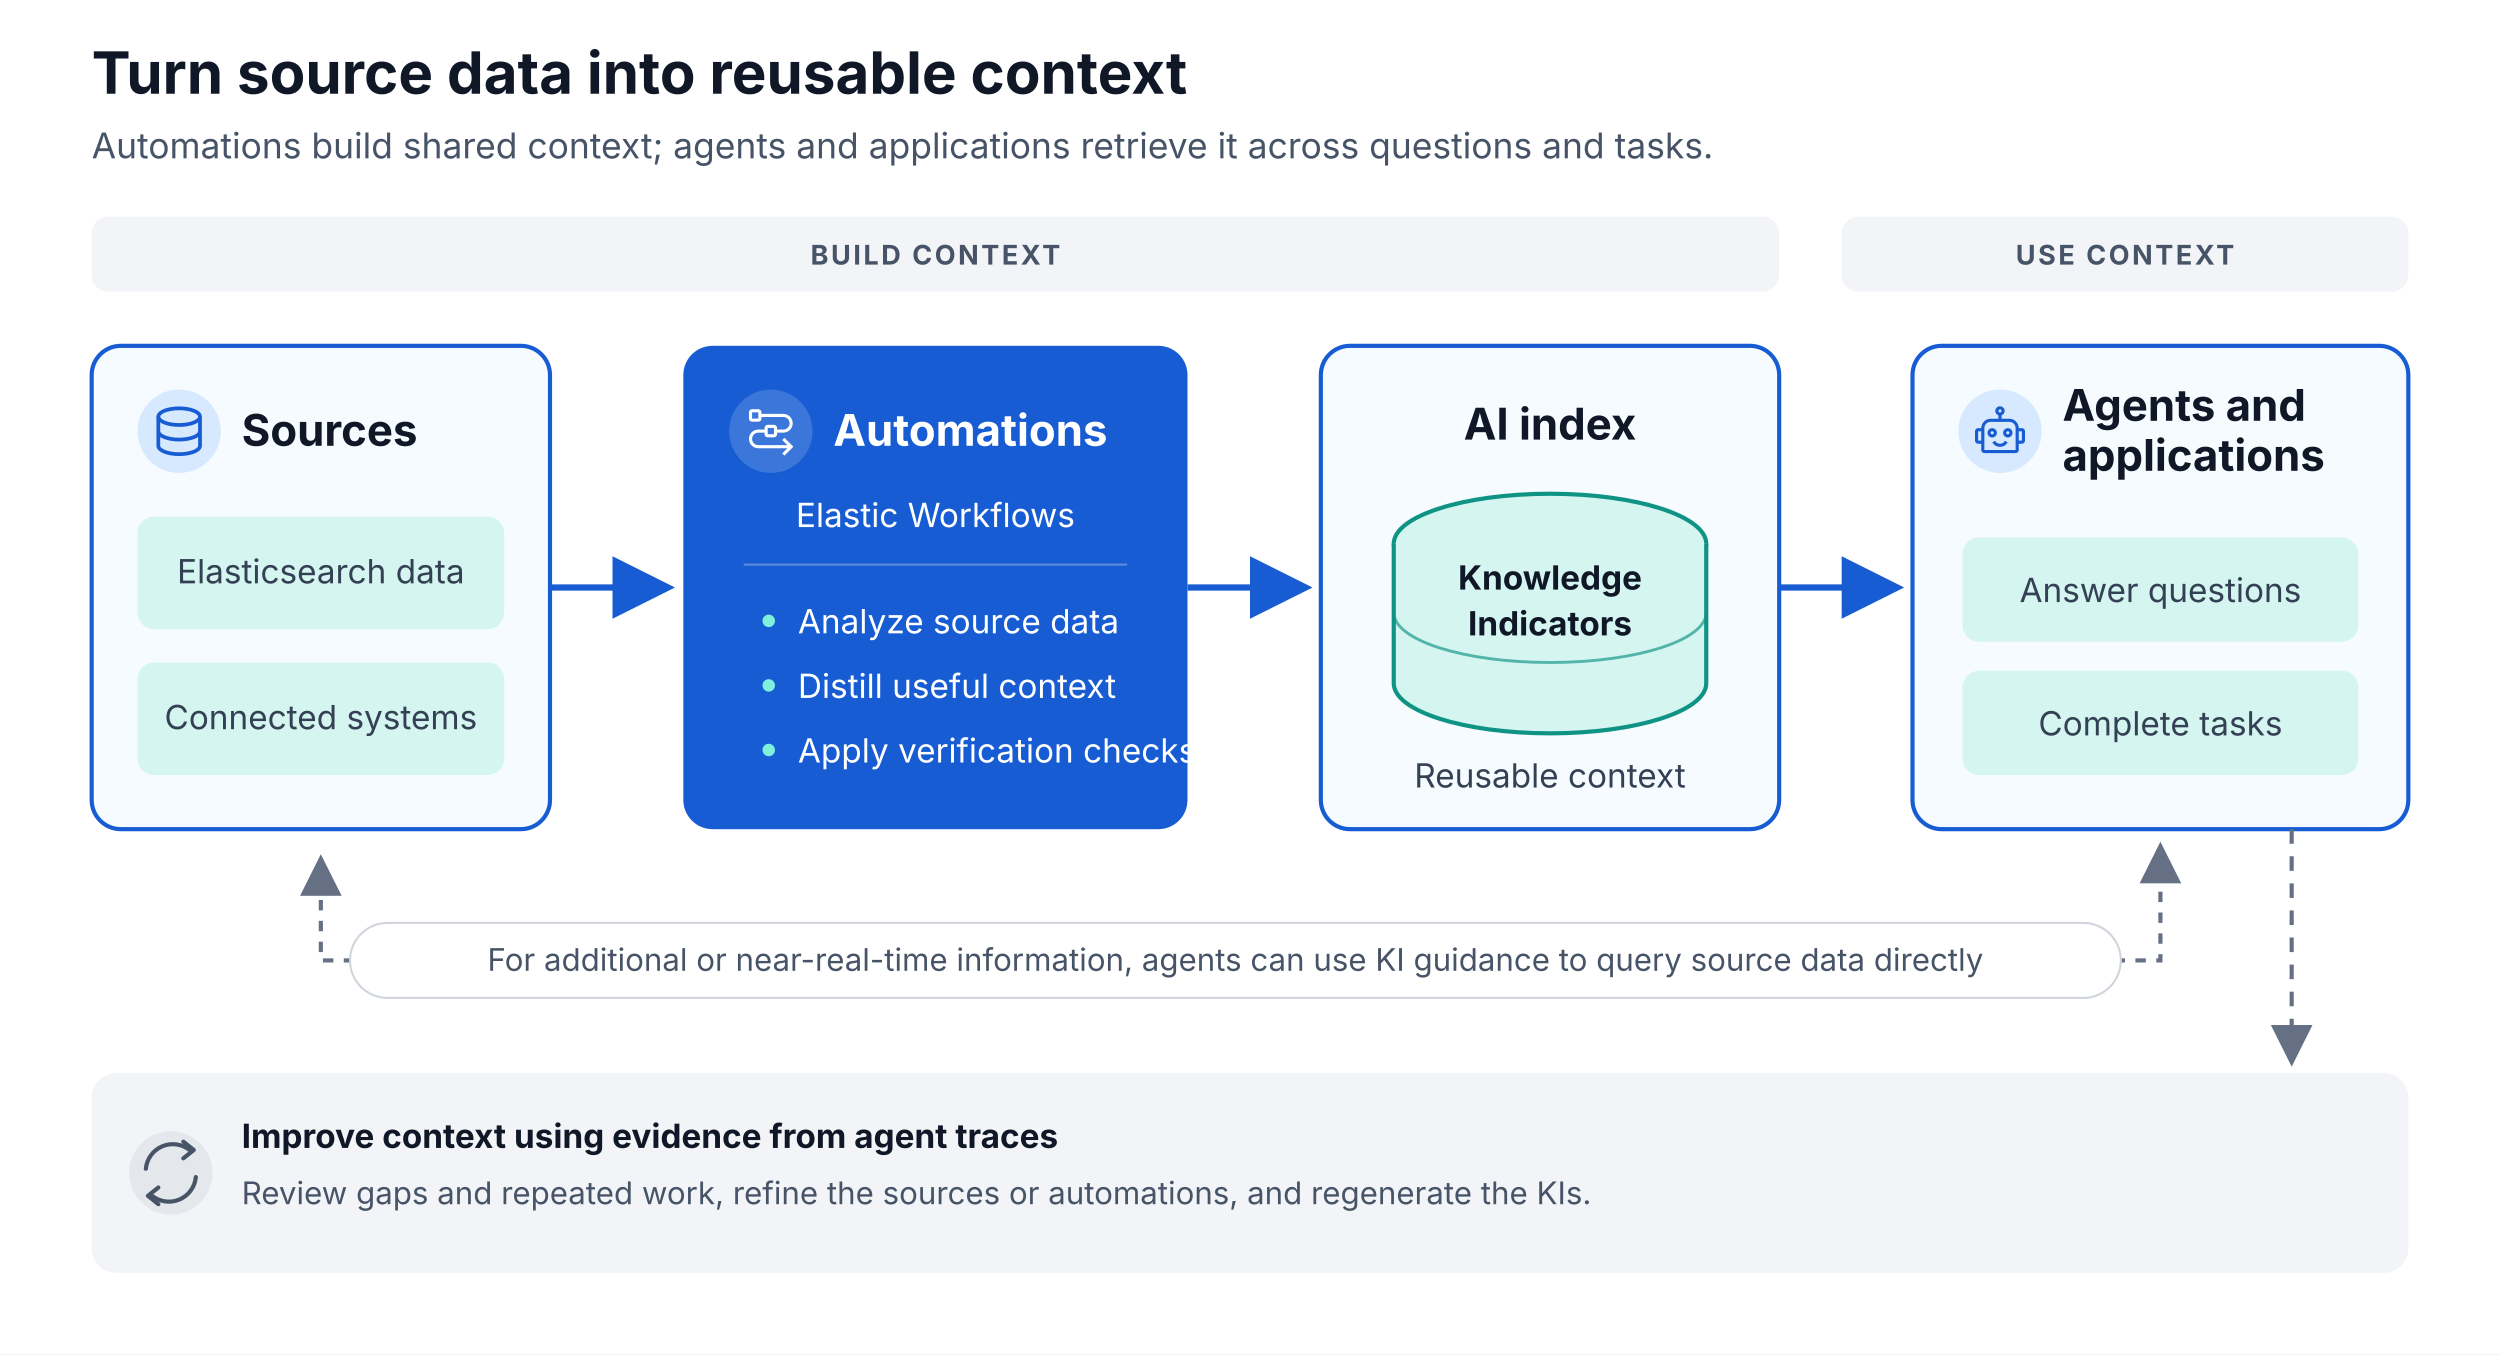
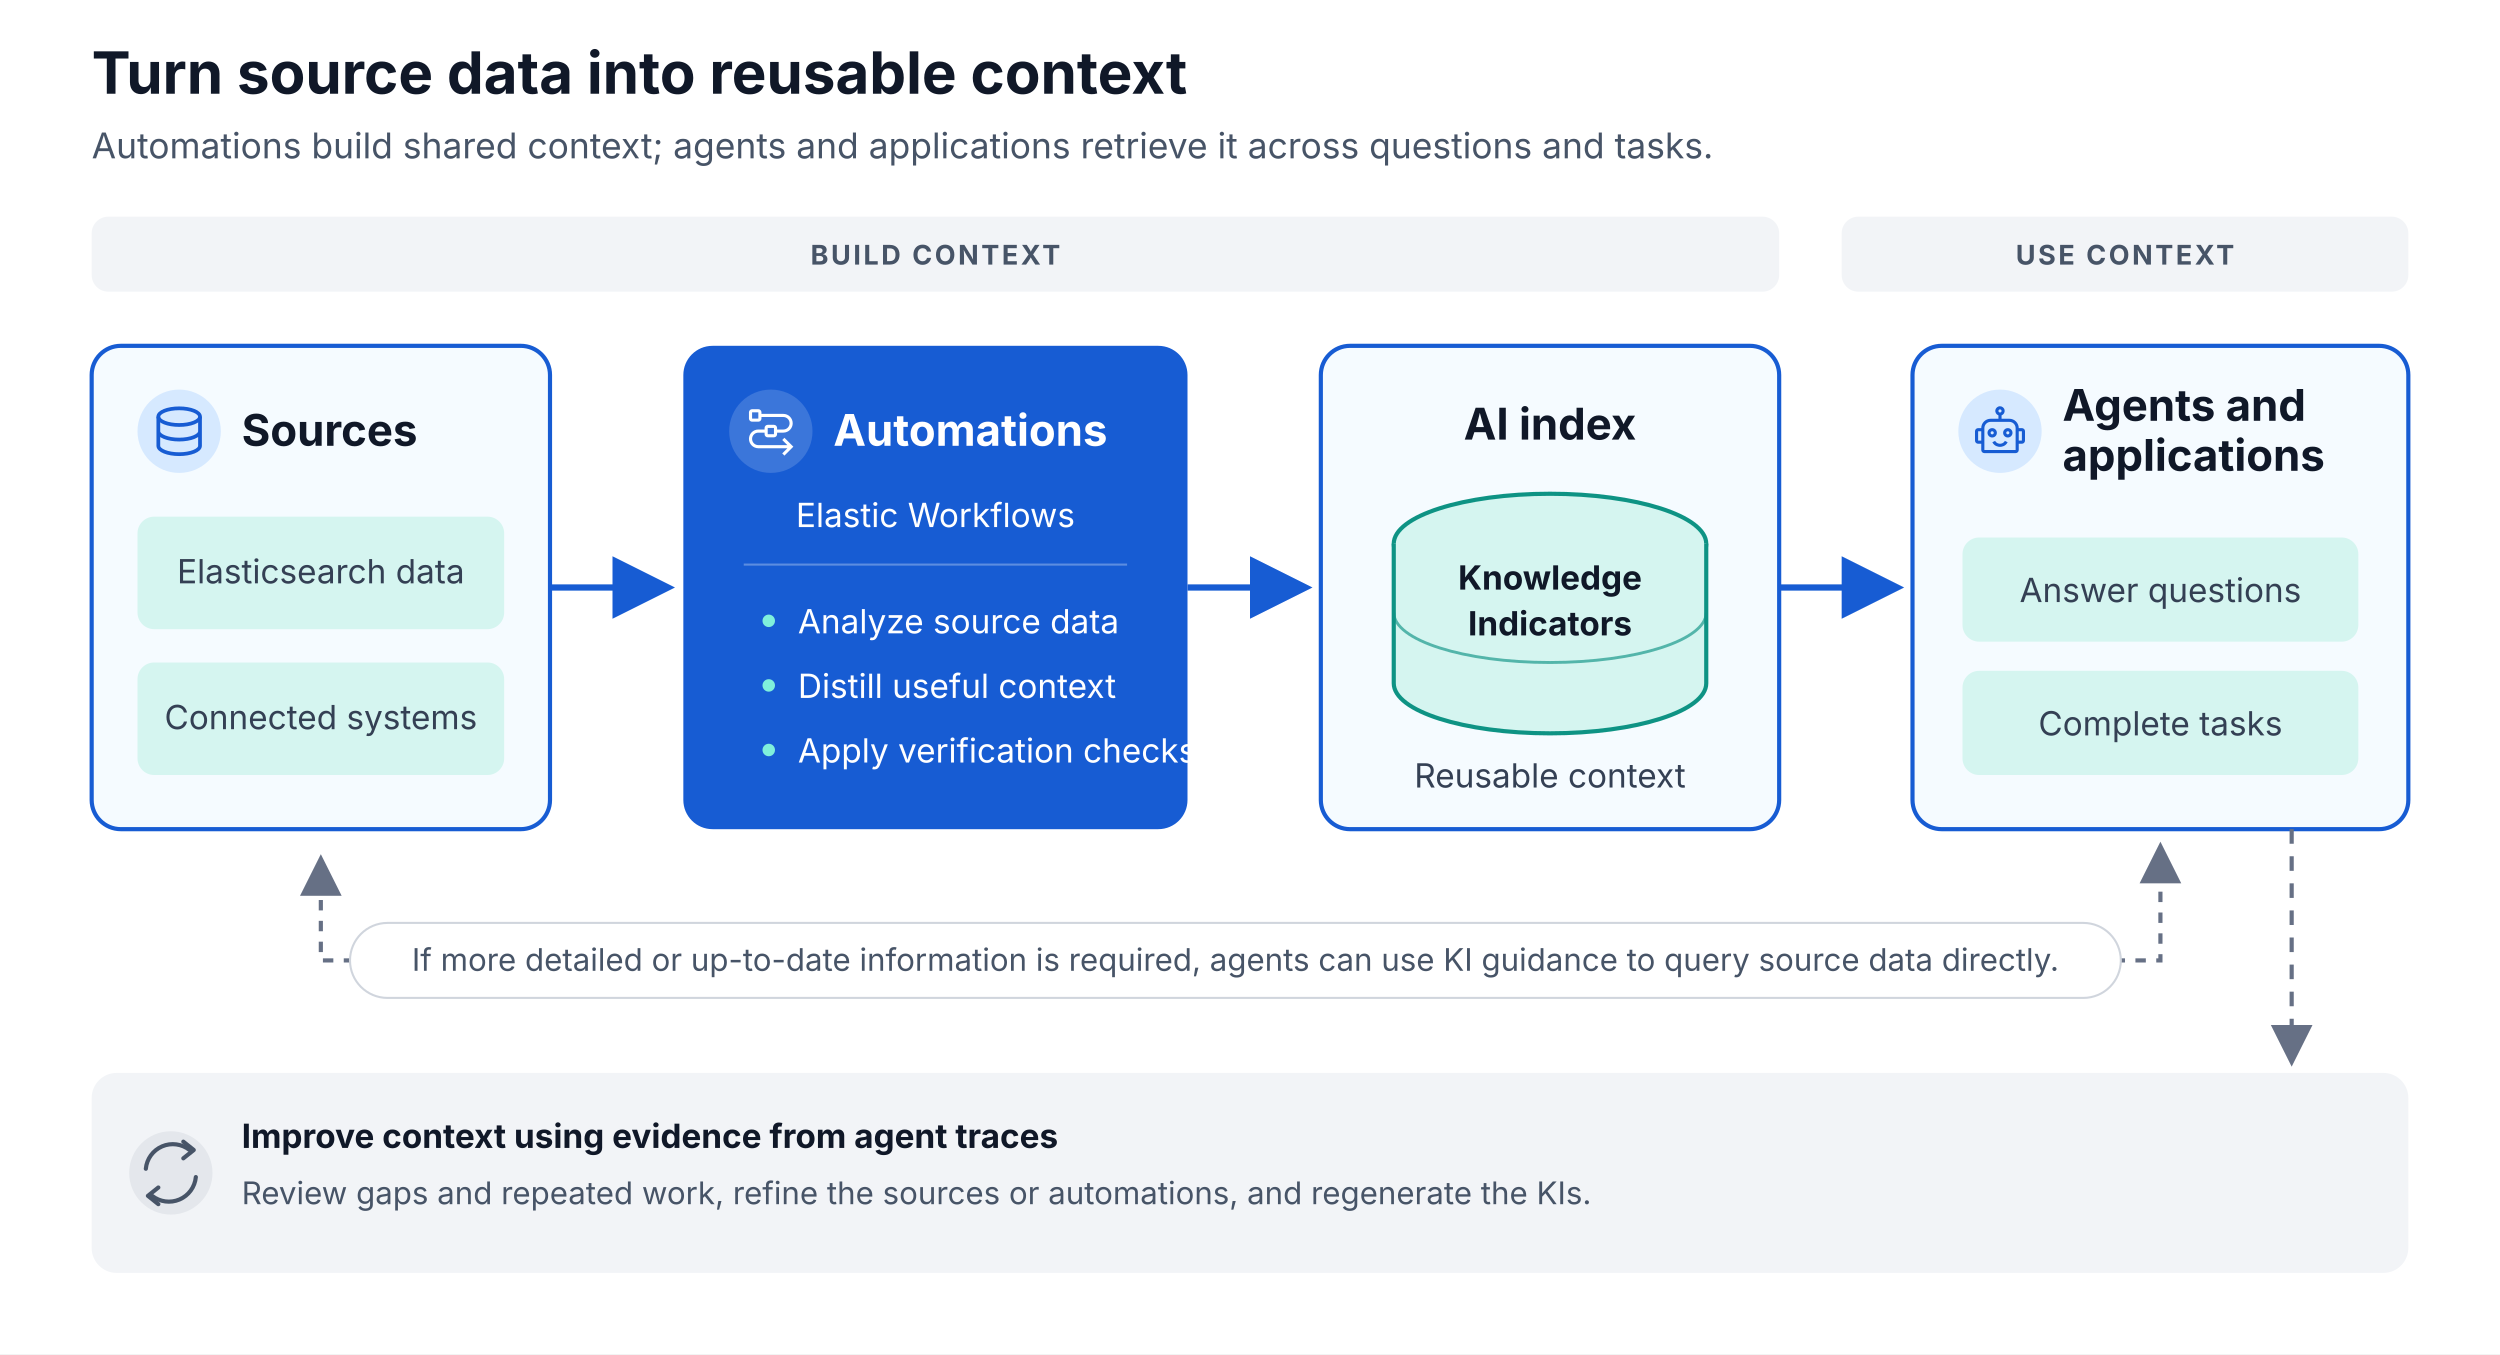
<svg xmlns="http://www.w3.org/2000/svg" width="1200" height="650" viewBox="0 0 1200 650" role="img" aria-labelledby="title description">
  <defs>
    <marker id="arrow-blue" markerWidth="10" markerHeight="10" refX="8" refY="5" orient="auto" markerUnits="strokeWidth">
      <path d="M0 0 10 5 0 10Z" fill="#175CD3" />
    </marker>
    <marker id="arrow-slate" markerWidth="10" markerHeight="10" refX="8" refY="5" orient="auto-start-reverse" markerUnits="strokeWidth">
      <path d="M0 0 10 5 0 10Z" fill="#667085" />
    </marker>
    <style>
      text { font-family: Inter, Arial, sans-serif; }
      .heading { font-size: 28px; font-weight: 700; fill: #101828; }
      .intro { font-size: 17px; fill: #475467; }
      .phase { font-size: 13px; font-weight: 700; letter-spacing: 1.2px; fill: #475467; }
      .card-title { font-size: 21px; font-weight: 700; fill: #101828; }
      .card-title-inverse { font-size: 21px; font-weight: 700; fill: #FFFFFF; }
      .body { font-size: 16px; fill: #344054; }
      .body-inverse { font-size: 16px; fill: #FFFFFF; }
      .label { font-size: 14px; font-weight: 600; fill: #475467; }
      .flow-title { font-size: 16px; font-weight: 700; fill: #101828; }
      .flow-body { font-size: 15px; fill: #475467; }
    </style>
  </defs>
  <rect width="1200" height="650" fill="#FFFFFF" />
  <text x="44" y="45" class="heading">Turn source data into reusable context</text>
  <text x="44" y="76" class="intro">Automations build shared context; agents and applications retrieve it across questions and tasks.</text>
  <rect x="44" y="104" width="810" height="36" rx="8" fill="#F2F4F7" />
  <text x="449" y="127" text-anchor="middle" class="phase">BUILD CONTEXT</text>
  <rect x="884" y="104" width="272" height="36" rx="8" fill="#F2F4F7" />
  <text x="1020" y="127" text-anchor="middle" class="phase">USE CONTEXT</text>
  <rect x="44" y="166" width="220" height="232" rx="14" fill="#F5FBFF" stroke="#175CD3" stroke-width="2" />
  <circle cx="86" cy="207" r="20" fill="#D6E9FF" />
  <ellipse cx="86" cy="200" rx="10" ry="4" fill="none" stroke="#175CD3" stroke-width="1.8" />
  <path d="M76 200v14c0 2.2 4.5 4 10 4s10-1.8 10-4v-14M76 207c0 2.2 4.5 4 10 4s10-1.8 10-4" fill="none" stroke="#175CD3" stroke-width="1.8" />
  <text x="116" y="214" class="card-title">Sources</text>
  <rect x="66" y="248" width="176" height="54" rx="8" fill="#D5F5F0" />
  <text x="154" y="280" text-anchor="middle" class="body">Elasticsearch data</text>
  <rect x="66" y="318" width="176" height="54" rx="8" fill="#D5F5F0" />
  <text x="154" y="350" text-anchor="middle" class="body">Connected systems</text>
  <line x1="264" y1="282" x2="318" y2="282" stroke="#175CD3" stroke-width="3" marker-end="url(#arrow-blue)" />
  <rect x="328" y="166" width="242" height="232" rx="14" fill="#175CD3" />
  <circle cx="370" cy="207" r="20" fill="#FFFFFF" fill-opacity="0.16" />
  <g transform="translate(358 195) scale(1.5)" fill="#FFFFFF">
    <path d="M7 6.944v2h2v-2H7Zm-5-5v2h2v-2H2Zm3 .5h7a3 3 0 1 1 0 6h-2v.5a1 1 0 0 1-1 1H7a1 1 0 0 1-1-1v-.5H4a2 2 0 1 0 0 4h9.293l-1.646-1.646.707-.707 2.853 2.853-2.854 2.854-.707-.707 1.647-1.647H4a3 3 0 1 1 0-6h2v-.5a1 1 0 0 1 1-1h2a1 1 0 0 1 1 1v.5h2a2 2 0 1 0 0-4H5v.5a1 1 0 0 1-1 1H2a1 1 0 0 1-1-1v-2a1 1 0 0 1 1-1h2a1 1 0 0 1 1 1v.5Z" />
  </g>
  <text x="400" y="214" class="card-title-inverse">Automations</text>
  <text x="449" y="253" text-anchor="middle" class="body-inverse">Elastic Workflows</text>
  <line x1="357" y1="271" x2="541" y2="271" stroke="#FFFFFF" stroke-opacity="0.3" />
  <circle cx="369" cy="298" r="3" fill="#7FF0DB" />
  <text x="383" y="304" class="body-inverse">Analyze source data</text>
  <circle cx="369" cy="329" r="3" fill="#7FF0DB" />
  <text x="383" y="335" class="body-inverse">Distill useful context</text>
  <circle cx="369" cy="360" r="3" fill="#7FF0DB" />
  <text x="383" y="366" class="body-inverse">Apply verification checks</text>
  <line x1="570" y1="282" x2="624" y2="282" stroke="#175CD3" stroke-width="3" marker-end="url(#arrow-blue)" />
  <rect x="634" y="166" width="220" height="232" rx="14" fill="#F5FBFF" stroke="#175CD3" stroke-width="2" />
  <text x="744" y="211" text-anchor="middle" class="card-title">AI index</text>
  <ellipse cx="744" cy="261" rx="75" ry="24" fill="#D5F5F0" stroke="#0E9384" stroke-width="2" />
  <path d="M669 261v67c0 13.3 33.6 24 75 24s75-10.7 75-24v-67" fill="#D5F5F0" stroke="#0E9384" stroke-width="2" />
  <path d="M669 294c0 13.3 33.6 24 75 24s75-10.7 75-24" fill="none" stroke="#0E9384" stroke-width="1.4" stroke-opacity="0.65" />
  <text x="744" y="283" text-anchor="middle" class="flow-title">Knowledge</text>
  <text x="744" y="305" text-anchor="middle" class="flow-title">Indicators</text>
  <text x="744" y="378" text-anchor="middle" class="body">Reusable context</text>
  <line x1="854" y1="282" x2="908" y2="282" stroke="#175CD3" stroke-width="3" marker-end="url(#arrow-blue)" />
  <rect x="918" y="166" width="238" height="232" rx="14" fill="#F5FBFF" stroke="#175CD3" stroke-width="2" />
  <circle cx="960" cy="207" r="20" fill="#D6E9FF" />
  <g transform="translate(948 195) scale(1.5)" fill="#175CD3">
    <path d="M10.447 11.523C9.826 12.767 8.59 13 8 13c-.59 0-1.826-.233-2.447-1.477l.894-.447C6.826 11.833 7.59 12 8 12c.41 0 1.174-.167 1.553-.924l.894.447Z" />
    <path fill-rule="evenodd" d="M5.5 7a1.5 1.5 0 1 1 0 3 1.5 1.5 0 0 1 0-3Zm0 1a.5.5 0 1 0 0 1 .5.5 0 0 0 0-1Zm5-1a1.5 1.5 0 1 1 0 3 1.5 1.5 0 0 1 0-3Zm0 1a.5.5 0 1 0 0 1 .5.5 0 0 0 0-1Z" clip-rule="evenodd" />
    <path fill-rule="evenodd" d="M8 0a1.5 1.5 0 0 1 .5 2.912V4H11a3 3 0 0 1 3 3h1l.102.005A1 1 0 0 1 16 8v3a1 1 0 0 1-1 1h-1v2a1 1 0 0 1-1 1H3a1 1 0 0 1-1-1v-2H1a1 1 0 0 1-1-1V8a1 1 0 0 1 1-1h1a3 3 0 0 1 3-3h2.5V2.912A1.498 1.498 0 0 1 8 0ZM5 5a2 2 0 0 0-2 2v7h10V7a2 2 0 0 0-2-2H5Zm-4 6h1V8H1v3Zm13 0h1V8h-1v3ZM8 1a.5.5 0 1 0 0 1 .5.5 0 0 0 0-1Z" clip-rule="evenodd" />
  </g>
  <text x="990" y="202" class="card-title">Agents and</text>
  <text x="990" y="226" class="card-title">applications</text>
  <rect x="942" y="258" width="190" height="50" rx="8" fill="#D5F5F0" />
  <text x="1037" y="289" text-anchor="middle" class="body">Answer questions</text>
  <rect x="942" y="322" width="190" height="50" rx="8" fill="#D5F5F0" />
  <text x="1037" y="353" text-anchor="middle" class="body">Complete tasks</text>
  <path d="M1037 408v53H154v-47" fill="none" stroke="#667085" stroke-width="2" stroke-dasharray="5 5" marker-start="url(#arrow-slate)" marker-end="url(#arrow-slate)" />
  <rect x="168" y="443" width="850" height="36" rx="18" fill="#FFFFFF" stroke="#D0D5DD" />
-   <text x="593" y="466" text-anchor="middle" class="flow-body">For additional or near-real-time information, agents can use KI guidance to query source data directly</text>
+   <text x="593" y="466" text-anchor="middle" class="flow-body">If more detailed or up-to-date information is required, agents can use KI guidance to query source data directly.</text>
  <rect x="44" y="515" width="1112" height="96" rx="12" fill="#F2F4F7" />
  <circle cx="82" cy="563" r="20" fill="#E4E7EC" />
  <path d="M70 561a13 13 0 0 1 21-9" fill="none" stroke="#475467" stroke-width="2" stroke-linecap="round" />
  <path d="M88 548l5 4-5 4" fill="none" stroke="#475467" stroke-width="2" stroke-linecap="round" stroke-linejoin="round" />
  <path d="M94 565a13 13 0 0 1-21 9" fill="none" stroke="#475467" stroke-width="2" stroke-linecap="round" />
  <path d="M76 578l-5-4 5-4" fill="none" stroke="#475467" stroke-width="2" stroke-linecap="round" stroke-linejoin="round" />
  <text x="116" y="551" class="flow-title">Improve context using evidence from agent traces</text>
  <text x="116" y="578" class="flow-body">Review gaps and repeated work, refine the sources or automations, and regenerate the KIs.</text>
  <path d="M1100 398v110" fill="none" stroke="#667085" stroke-width="2" stroke-dasharray="7 6" marker-end="url(#arrow-slate)" />
</svg>
